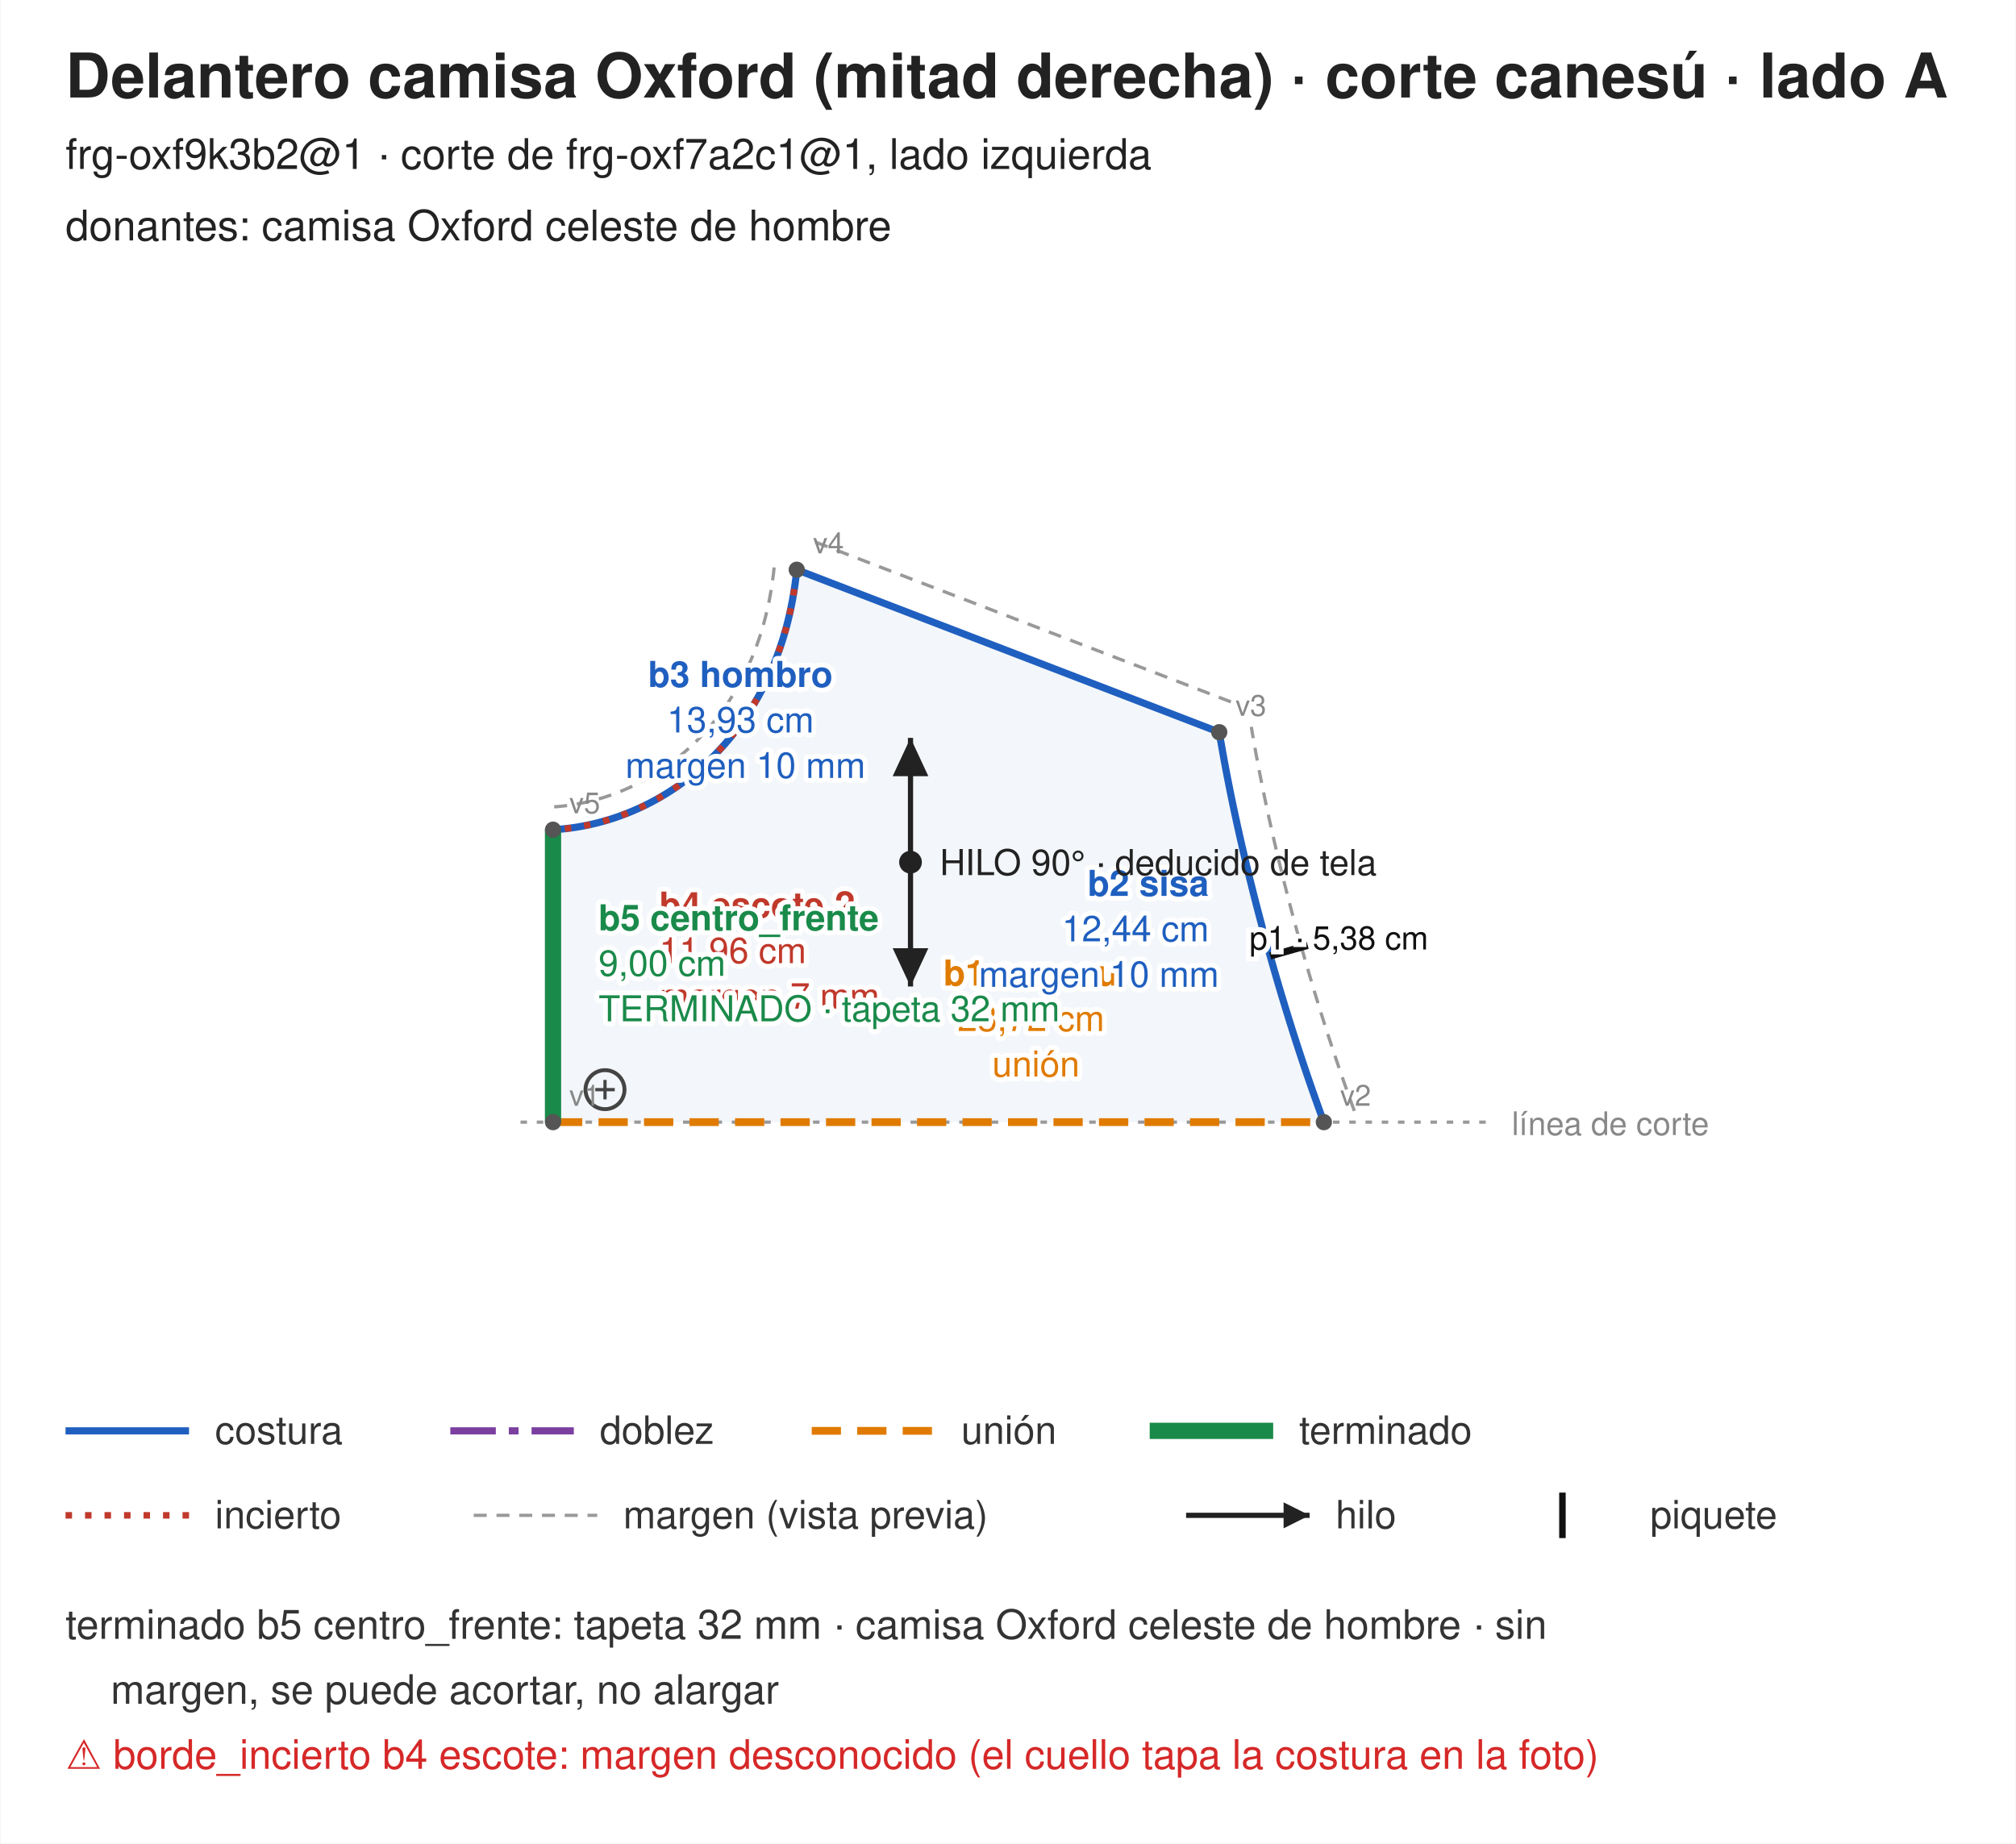
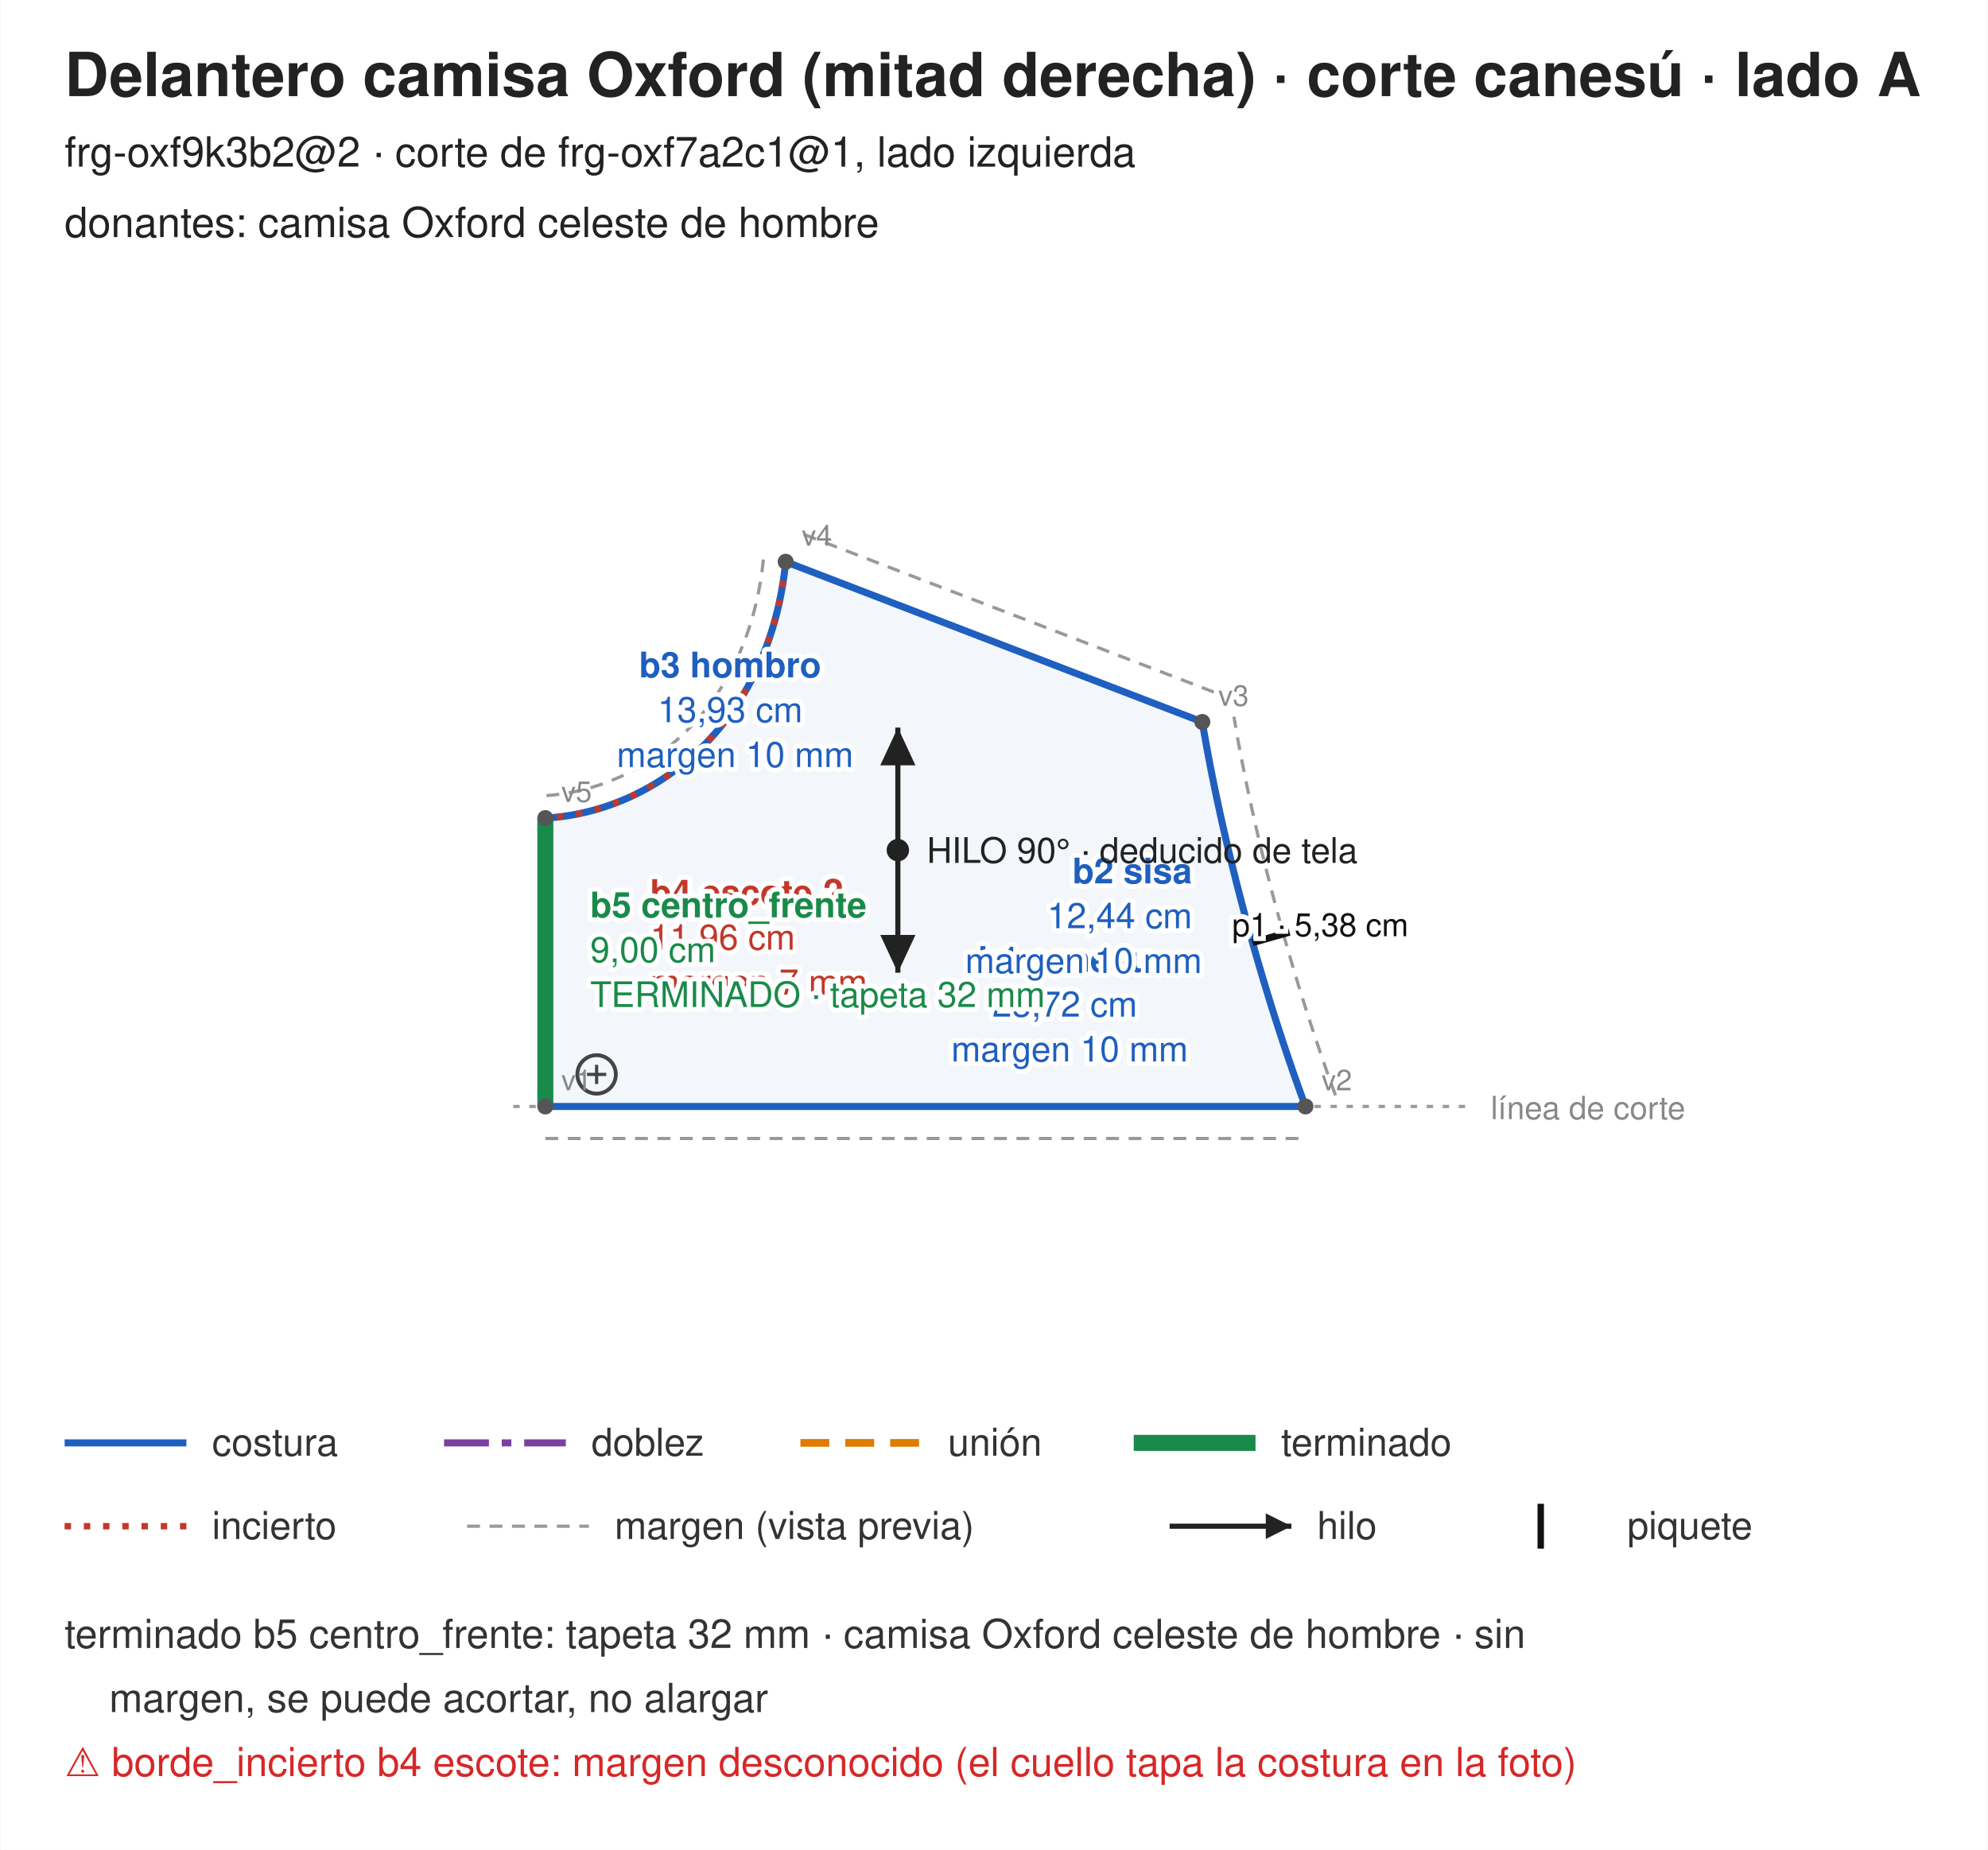
- <svg xmlns="http://www.w3.org/2000/svg" viewBox="0 0 620.0 567.3" width="620" height="567" font-family="Helvetica, Arial, sans-serif">
+ <svg xmlns="http://www.w3.org/2000/svg" viewBox="0 0 620.0 577.3" width="620" height="577" font-family="Helvetica, Arial, sans-serif">
  <rect width="100%" height="100%" fill="#ffffff" />
  <text x="20" y="30" font-size="19" font-weight="bold" fill="#222">Delantero camisa Oxford (mitad derecha) · corte canesú · lado A</text>
-   <text x="20" y="52" font-size="13" font-weight="normal" fill="#222">frg-oxf9k3b2@1 · corte de frg-oxf7a2c1@1, lado izquierda</text>
+   <text x="20" y="52" font-size="13" font-weight="normal" fill="#222">frg-oxf9k3b2@2 · corte de frg-oxf7a2c1@1, lado izquierda</text>
  <text x="20" y="74" font-size="13" font-weight="normal" fill="#222">donantes: camisa Oxford celeste de hombre</text>
  <polygon points="170.00,345.33 407.19,345.33 407.01,344.86 406.84,344.38 406.66,343.90 406.49,343.42 406.31,342.94 406.14,342.46 405.96,341.97 405.79,341.49 405.61,341.01 405.44,340.53 405.27,340.04 405.09,339.56 404.92,339.07 404.75,338.58 404.57,338.10 404.40,337.61 404.23,337.12 404.06,336.63 403.88,336.15 403.71,335.66 403.54,335.17 403.37,334.68 403.20,334.18 403.03,333.69 402.86,333.20 402.69,332.71 402.52,332.21 402.35,331.72 402.18,331.23 402.01,330.73 401.84,330.24 401.68,329.74 401.51,329.24 401.34,328.75 401.17,328.25 401.00,327.75 400.84,327.25 400.67,326.75 400.50,326.26 400.34,325.76 400.17,325.26 400.01,324.76 399.84,324.25 399.68,323.75 399.51,323.25 399.35,322.75 399.18,322.25 399.02,321.74 398.86,321.24 398.69,320.74 398.53,320.23 398.37,319.73 398.21,319.22 398.05,318.72 397.88,318.21 397.72,317.71 397.56,317.20 397.40,316.70 397.24,316.19 397.08,315.68 396.92,315.17 396.76,314.67 396.60,314.16 396.44,313.65 396.29,313.14 396.13,312.63 395.97,312.12 395.81,311.62 395.66,311.11 395.50,310.60 395.34,310.09 395.19,309.58 395.03,309.06 394.88,308.55 394.72,308.04 394.57,307.53 394.41,307.02 394.26,306.51 394.10,306.00 393.95,305.48 393.80,304.97 393.65,304.46 393.49,303.95 393.34,303.43 393.19,302.92 393.04,302.41 392.89,301.90 392.74,301.38 392.59,300.87 392.44,300.35 392.29,299.84 392.14,299.33 391.99,298.81 391.84,298.30 391.70,297.78 391.55,297.27 391.40,296.76 391.25,296.24 391.11,295.73 390.96,295.21 390.82,294.70 390.67,294.18 390.53,293.67 390.38,293.15 390.24,292.64 390.09,292.12 389.95,291.61 389.81,291.09 389.67,290.58 389.52,290.06 389.38,289.55 389.24,289.03 389.10,288.52 388.96,288.00 388.82,287.49 388.68,286.97 388.54,286.46 388.40,285.94 388.26,285.43 388.12,284.91 387.99,284.40 387.85,283.88 387.71,283.37 387.58,282.85 387.44,282.34 387.31,281.83 387.17,281.31 387.04,280.80 386.90,280.28 386.77,279.77 386.63,279.26 386.50,278.74 386.37,278.23 386.24,277.72 386.11,277.20 385.97,276.69 385.84,276.18 385.71,275.66 385.58,275.15 385.45,274.64 385.32,274.13 385.20,273.61 385.07,273.10 384.94,272.59 384.81,272.08 384.69,271.57 384.56,271.06 384.43,270.55 384.31,270.04 384.18,269.52 384.06,269.01 383.93,268.50 383.81,268.00 383.69,267.49 383.57,266.98 383.44,266.47 383.32,265.96 383.20,265.45 383.08,264.94 382.96,264.44 382.84,263.93 382.72,263.42 382.60,262.91 382.48,262.41 382.36,261.90 382.25,261.40 382.13,260.89 382.01,260.39 381.90,259.88 381.78,259.38 381.67,258.87 381.55,258.37 381.44,257.87 381.32,257.36 381.21,256.86 381.10,256.36 380.99,255.86 380.88,255.36 380.76,254.86 380.65,254.35 380.54,253.85 380.43,253.36 380.33,252.86 380.22,252.36 380.11,251.86 380.00,251.36 379.89,250.86 379.79,250.37 379.68,249.87 379.58,249.38 379.47,248.88 379.37,248.38 379.26,247.89 379.16,247.40 379.06,246.90 378.95,246.41 378.85,245.92 378.75,245.43 378.65,244.94 378.55,244.44 378.45,243.95 378.35,243.46 378.25,242.98 378.16,242.49 378.06,242.00 377.96,241.51 377.87,241.03 377.77,240.54 377.67,240.05 377.58,239.57 377.48,239.08 377.39,238.60 377.30,238.12 377.21,237.64 377.11,237.15 377.02,236.67 376.93,236.19 376.84,235.71 376.75,235.23 376.66,234.75 376.57,234.28 376.49,233.80 376.40,233.32 376.31,232.85 376.23,232.37 376.14,231.90 376.05,231.42 375.97,230.95 375.89,230.48 375.80,230.01 375.72,229.54 375.64,229.07 375.56,228.60 375.47,228.13 375.39,227.66 375.31,227.19 375.23,226.73 375.16,226.26 375.08,225.80 375.00,225.33 245.00,175.33 244.94,175.96 244.87,176.58 244.80,177.20 244.73,177.82 244.65,178.43 244.57,179.04 244.49,179.65 244.40,180.26 244.31,180.87 244.22,181.47 244.13,182.07 244.03,182.67 243.93,183.26 243.82,183.86 243.72,184.45 243.61,185.04 243.50,185.63 243.38,186.21 243.26,186.79 243.14,187.37 243.02,187.95 242.89,188.53 242.76,189.10 242.63,189.67 242.49,190.24 242.36,190.80 242.22,191.37 242.07,191.93 241.93,192.49 241.78,193.04 241.63,193.60 241.47,194.15 241.31,194.70 241.15,195.25 240.99,195.79 240.83,196.33 240.66,196.88 240.49,197.41 240.31,197.95 240.14,198.48 239.96,199.01 239.78,199.54 239.60,200.07 239.41,200.59 239.22,201.11 239.03,201.63 238.84,202.15 238.64,202.66 238.44,203.17 238.24,203.68 238.04,204.19 237.83,204.69 237.62,205.20 237.41,205.70 237.20,206.19 236.98,206.69 236.76,207.18 236.54,207.67 236.32,208.16 236.09,208.65 235.87,209.13 235.64,209.61 235.40,210.09 235.17,210.56 234.93,211.04 234.69,211.51 234.45,211.98 234.21,212.44 233.96,212.91 233.71,213.37 233.46,213.83 233.21,214.29 232.96,214.74 232.70,215.19 232.44,215.64 232.18,216.09 231.91,216.53 231.65,216.97 231.38,217.41 231.11,217.85 230.84,218.29 230.57,218.72 230.29,219.15 230.01,219.58 229.73,220.00 229.45,220.42 229.16,220.85 228.88,221.26 228.59,221.68 228.30,222.09 228.01,222.50 227.71,222.91 227.42,223.32 227.12,223.72 226.82,224.12 226.52,224.52 226.22,224.91 225.91,225.31 225.60,225.70 225.30,226.09 224.98,226.47 224.67,226.86 224.36,227.24 224.04,227.61 223.72,227.99 223.40,228.36 223.08,228.74 222.76,229.10 222.43,229.47 222.11,229.83 221.78,230.19 221.45,230.55 221.12,230.91 220.78,231.26 220.45,231.61 220.11,231.96 219.77,232.31 219.43,232.65 219.09,232.99 218.75,233.33 218.41,233.67 218.06,234.00 217.71,234.33 217.36,234.66 217.01,234.99 216.66,235.31 216.31,235.63 215.95,235.95 215.59,236.27 215.24,236.58 214.88,236.89 214.52,237.20 214.15,237.51 213.79,237.81 213.43,238.11 213.06,238.41 212.69,238.71 212.32,239.00 211.95,239.29 211.58,239.58 211.21,239.87 210.83,240.15 210.46,240.43 210.08,240.71 209.70,240.99 209.32,241.26 208.94,241.53 208.56,241.80 208.18,242.06 207.79,242.33 207.41,242.59 207.02,242.84 206.63,243.10 206.24,243.35 205.85,243.60 205.46,243.85 205.07,244.10 204.68,244.34 204.28,244.58 203.89,244.81 203.49,245.05 203.10,245.28 202.70,245.51 202.30,245.74 201.90,245.96 201.50,246.19 201.09,246.40 200.69,246.62 200.29,246.84 199.88,247.05 199.47,247.26 199.07,247.46 198.66,247.67 198.25,247.87 197.84,248.07 197.43,248.26 197.02,248.46 196.61,248.65 196.19,248.84 195.78,249.02 195.37,249.20 194.95,249.38 194.54,249.56 194.12,249.74 193.70,249.91 193.28,250.08 192.86,250.25 192.44,250.41 192.02,250.57 191.60,250.73 191.18,250.89 190.76,251.05 190.34,251.20 189.91,251.35 189.49,251.49 189.07,251.64 188.64,251.78 188.21,251.92 187.79,252.05 187.36,252.19 186.93,252.32 186.51,252.44 186.08,252.57 185.65,252.69 185.22,252.81 184.79,252.93 184.36,253.04 183.93,253.16 183.50,253.27 183.07,253.37 182.63,253.48 182.20,253.58 181.77,253.68 181.34,253.77 180.90,253.87 180.47,253.96 180.04,254.05 179.60,254.13 179.17,254.21 178.73,254.29 178.30,254.37 177.86,254.45 177.43,254.52 176.99,254.59 176.56,254.65 176.12,254.72 175.68,254.78 175.25,254.84 174.81,254.89 174.37,254.95 173.94,255.00 173.50,255.05 173.06,255.09 172.62,255.13 172.19,255.17 171.75,255.21 171.31,255.25 170.87,255.28 170.44,255.31 170.00,255.33 170.00,345.33" fill="#f3f6fa" stroke="none" />
+   <polyline points="170.00,355.33 407.19,355.33" fill="none" stroke="#999" stroke-width="1" stroke-dasharray="4 3" />
  <polyline points="416.57,341.87 416.40,341.40 416.23,340.93 416.05,340.46 415.88,339.99 415.71,339.52 415.54,339.04 415.36,338.57 415.19,338.09 415.02,337.62 414.85,337.14 414.68,336.67 414.51,336.19 414.34,335.71 414.17,335.24 414.00,334.76 413.83,334.28 413.66,333.80 413.49,333.32 413.32,332.84 413.15,332.35 412.98,331.87 412.81,331.39 412.65,330.90 412.48,330.42 412.31,329.94 412.14,329.45 411.98,328.97 411.81,328.48 411.64,327.99 411.48,327.50 411.31,327.02 411.15,326.53 410.98,326.04 410.82,325.55 410.65,325.06 410.49,324.57 410.32,324.08 410.16,323.59 409.99,323.10 409.83,322.61 409.67,322.11 409.50,321.62 409.34,321.13 409.18,320.63 409.02,320.14 408.85,319.64 408.69,319.15 408.53,318.65 408.37,318.16 408.21,317.66 408.05,317.16 407.89,316.67 407.73,316.17 407.57,315.67 407.41,315.17 407.25,314.67 407.09,314.18 406.93,313.68 406.78,313.18 406.62,312.68 406.46,312.18 406.30,311.68 406.15,311.18 405.99,310.67 405.83,310.17 405.68,309.67 405.52,309.17 405.37,308.67 405.21,308.16 405.06,307.66 404.90,307.16 404.75,306.66 404.60,306.15 404.44,305.65 404.29,305.14 404.14,304.64 403.99,304.14 403.83,303.63 403.68,303.13 403.53,302.62 403.38,302.12 403.23,301.61 403.08,301.10 402.93,300.60 402.78,300.09 402.63,299.59 402.48,299.08 402.34,298.57 402.19,298.07 402.04,297.56 401.89,297.05 401.75,296.55 401.60,296.04 401.45,295.53 401.31,295.03 401.16,294.52 401.02,294.01 400.87,293.50 400.73,292.99 400.58,292.49 400.44,291.98 400.30,291.47 400.15,290.96 400.01,290.46 399.87,289.95 399.73,289.44 399.59,288.93 399.45,288.42 399.30,287.92 399.16,287.41 399.02,286.90 398.89,286.39 398.75,285.88 398.61,285.37 398.47,284.87 398.33,284.36 398.19,283.85 398.06,283.34 397.92,282.84 397.78,282.33 397.65,281.82 397.51,281.31 397.38,280.80 397.24,280.30 397.11,279.79 396.98,279.28 396.84,278.77 396.71,278.27 396.58,277.76 396.45,277.25 396.31,276.75 396.18,276.24 396.05,275.73 395.92,275.23 395.79,274.72 395.66,274.21 395.53,273.71 395.41,273.20 395.28,272.70 395.15,272.19 395.02,271.69 394.90,271.18 394.77,270.68 394.64,270.17 394.52,269.67 394.39,269.16 394.27,268.66 394.14,268.16 394.02,267.65 393.90,267.15 393.77,266.65 393.65,266.14 393.53,265.64 393.41,265.14 393.29,264.64 393.17,264.14 393.05,263.64 392.93,263.13 392.81,262.63 392.69,262.13 392.57,261.63 392.45,261.13 392.34,260.63 392.22,260.13 392.10,259.64 391.99,259.14 391.87,258.64 391.76,258.14 391.64,257.64 391.53,257.15 391.42,256.65 391.30,256.16 391.19,255.66 391.08,255.16 390.97,254.67 390.86,254.18 390.75,253.68 390.64,253.19 390.53,252.69 390.42,252.20 390.31,251.71 390.20,251.22 390.10,250.73 389.99,250.23 389.88,249.74 389.78,249.25 389.67,248.76 389.57,248.28 389.46,247.79 389.36,247.30 389.26,246.81 389.15,246.32 389.05,245.84 388.95,245.35 388.85,244.87 388.75,244.38 388.65,243.90 388.55,243.41 388.45,242.93 388.35,242.45 388.25,241.97 388.15,241.49 388.06,241.00 387.96,240.52 387.87,240.04 387.77,239.57 387.68,239.09 387.58,238.61 387.49,238.13 387.39,237.66 387.30,237.18 387.21,236.70 387.12,236.23 387.03,235.76 386.94,235.28 386.85,234.81 386.76,234.34 386.67,233.87 386.58,233.40 386.49,232.93 386.41,232.46 386.32,231.99 386.23,231.52 386.15,231.06 386.06,230.59 385.98,230.12 385.90,229.66 385.81,229.19 385.73,228.73 385.65,228.27 385.57,227.81 385.49,227.35 385.41,226.89 385.33,226.43 385.25,225.97 385.17,225.51 385.09,225.05 385.02,224.60 384.94,224.14 384.86,223.68" fill="none" stroke="#999" stroke-width="1" stroke-dasharray="4 3" />
  <polyline points="378.59,216.00 248.59,166.00" fill="none" stroke="#999" stroke-width="1" stroke-dasharray="4 3" />
  <polyline points="238.04,174.62 237.97,175.22 237.91,175.81 237.85,176.39 237.78,176.97 237.70,177.55 237.63,178.12 237.55,178.70 237.47,179.27 237.39,179.83 237.30,180.40 237.21,180.96 237.12,181.52 237.03,182.08 236.93,182.64 236.83,183.19 236.73,183.74 236.62,184.29 236.52,184.84 236.41,185.38 236.29,185.92 236.18,186.46 236.06,187.00 235.94,187.54 235.82,188.07 235.69,188.60 235.56,189.13 235.43,189.65 235.30,190.18 235.16,190.70 235.02,191.22 234.88,191.73 234.74,192.24 234.59,192.76 234.44,193.27 234.29,193.77 234.14,194.28 233.98,194.78 233.82,195.28 233.66,195.78 233.50,196.27 233.33,196.76 233.16,197.25 232.99,197.74 232.82,198.23 232.65,198.71 232.47,199.19 232.29,199.67 232.11,200.15 231.92,200.62 231.74,201.09 231.55,201.56 231.36,202.03 231.16,202.49 230.97,202.96 230.77,203.42 230.57,203.87 230.37,204.33 230.17,204.78 229.96,205.23 229.75,205.68 229.54,206.13 229.33,206.57 229.12,207.01 228.90,207.45 228.68,207.89 228.46,208.32 228.24,208.75 228.01,209.18 227.79,209.61 227.56,210.04 227.33,210.46 227.09,210.88 226.86,211.30 226.62,211.71 226.39,212.13 226.14,212.54 225.90,212.95 225.66,213.35 225.41,213.76 225.16,214.16 224.91,214.56 224.66,214.96 224.41,215.35 224.15,215.74 223.90,216.13 223.64,216.52 223.38,216.91 223.11,217.29 222.85,217.67 222.58,218.05 222.32,218.43 222.05,218.80 221.78,219.17 221.50,219.54 221.23,219.91 220.95,220.27 220.67,220.64 220.39,221.00 220.11,221.36 219.83,221.71 219.55,222.06 219.26,222.42 218.97,222.76 218.68,223.11 218.39,223.45 218.10,223.80 217.80,224.14 217.51,224.47 217.21,224.81 216.91,225.14 216.61,225.47 216.31,225.80 216.01,226.12 215.70,226.45 215.40,226.77 215.09,227.09 214.78,227.40 214.47,227.72 214.16,228.03 213.85,228.34 213.53,228.65 213.22,228.95 212.90,229.25 212.58,229.55 212.26,229.85 211.94,230.15 211.62,230.44 211.29,230.73 210.97,231.02 210.64,231.30 210.31,231.59 209.98,231.87 209.65,232.15 209.32,232.43 208.99,232.70 208.65,232.97 208.32,233.24 207.98,233.51 207.64,233.77 207.31,234.04 206.97,234.30 206.62,234.56 206.28,234.81 205.94,235.07 205.59,235.32 205.25,235.57 204.90,235.81 204.55,236.06 204.21,236.30 203.86,236.54 203.51,236.77 203.15,237.01 202.80,237.24 202.45,237.47 202.09,237.70 201.74,237.93 201.38,238.15 201.02,238.37 200.66,238.59 200.30,238.80 199.94,239.02 199.58,239.23 199.22,239.44 198.86,239.64 198.49,239.85 198.13,240.05 197.76,240.25 197.39,240.45 197.03,240.64 196.66,240.83 196.29,241.02 195.92,241.21 195.55,241.40 195.18,241.58 194.81,241.76 194.43,241.94 194.06,242.11 193.68,242.29 193.31,242.46 192.93,242.63 192.56,242.79 192.18,242.96 191.80,243.12 191.42,243.28 191.05,243.43 190.67,243.59 190.29,243.74 189.91,243.89 189.52,244.04 189.14,244.18 188.76,244.32 188.38,244.46 187.99,244.60 187.61,244.74 187.22,244.87 186.84,245.00 186.45,245.13 186.07,245.25 185.68,245.38 185.29,245.50 184.91,245.62 184.52,245.73 184.13,245.85 183.74,245.96 183.35,246.07 182.97,246.17 182.58,246.28 182.19,246.38 181.80,246.48 181.40,246.57 181.01,246.67 180.62,246.76 180.23,246.85 179.84,246.94 179.45,247.02 179.06,247.10 178.66,247.18 178.27,247.26 177.88,247.33 177.48,247.41 177.09,247.48 176.70,247.54 176.30,247.61 175.91,247.67 175.52,247.73 175.12,247.79 174.73,247.85 174.33,247.90 173.94,247.95 173.55,248.00 173.15,248.04 172.76,248.09 172.36,248.13 171.97,248.17 171.57,248.20 171.18,248.24 170.78,248.27 170.39,248.29 170.00,248.32 169.58,248.35" fill="none" stroke="#999" stroke-width="1" stroke-dasharray="4 3" />
  <polyline points="160.00,345.33 460.00,345.33" fill="none" stroke="#999" stroke-width="1" stroke-dasharray="2 3" />
  <text x="465.0" y="349.3" font-size="10" fill="#888">línea de corte</text>
-   <polyline points="170.00,345.33 407.19,345.33" fill="none" stroke="#e07b00" stroke-width="2.4" stroke-dasharray="9 5" stroke-linejoin="round" />
+   <polyline points="170.00,345.33 407.19,345.33" fill="none" stroke="#1f5fbf" stroke-width="2.2" stroke-linejoin="round" />
  <polyline points="407.19,345.33 407.01,344.86 406.84,344.38 406.66,343.90 406.49,343.42 406.31,342.94 406.14,342.46 405.96,341.97 405.79,341.49 405.61,341.01 405.44,340.53 405.27,340.04 405.09,339.56 404.92,339.07 404.75,338.58 404.57,338.10 404.40,337.61 404.23,337.12 404.06,336.63 403.88,336.15 403.71,335.66 403.54,335.17 403.37,334.68 403.20,334.18 403.03,333.69 402.86,333.20 402.69,332.71 402.52,332.21 402.35,331.72 402.18,331.23 402.01,330.73 401.84,330.24 401.68,329.74 401.51,329.24 401.34,328.75 401.17,328.25 401.00,327.75 400.84,327.25 400.67,326.75 400.50,326.26 400.34,325.76 400.17,325.26 400.01,324.76 399.84,324.25 399.68,323.75 399.51,323.25 399.35,322.75 399.18,322.25 399.02,321.74 398.86,321.24 398.69,320.74 398.53,320.23 398.37,319.73 398.21,319.22 398.05,318.72 397.88,318.21 397.72,317.71 397.56,317.20 397.40,316.70 397.24,316.19 397.08,315.68 396.92,315.17 396.76,314.67 396.60,314.16 396.44,313.65 396.29,313.14 396.13,312.63 395.97,312.12 395.81,311.62 395.66,311.11 395.50,310.60 395.34,310.09 395.19,309.58 395.03,309.06 394.88,308.55 394.72,308.04 394.57,307.53 394.41,307.02 394.26,306.51 394.10,306.00 393.95,305.48 393.80,304.97 393.65,304.46 393.49,303.95 393.34,303.43 393.19,302.92 393.04,302.41 392.89,301.90 392.74,301.38 392.59,300.87 392.44,300.35 392.29,299.84 392.14,299.33 391.99,298.81 391.84,298.30 391.70,297.78 391.55,297.27 391.40,296.76 391.25,296.24 391.11,295.73 390.96,295.21 390.82,294.70 390.67,294.18 390.53,293.67 390.38,293.15 390.24,292.64 390.09,292.12 389.95,291.61 389.81,291.09 389.67,290.58 389.52,290.06 389.38,289.55 389.24,289.03 389.10,288.52 388.96,288.00 388.82,287.49 388.68,286.97 388.54,286.46 388.40,285.94 388.26,285.43 388.12,284.91 387.99,284.40 387.85,283.88 387.71,283.37 387.58,282.85 387.44,282.34 387.31,281.83 387.17,281.31 387.04,280.80 386.90,280.28 386.77,279.77 386.63,279.26 386.50,278.74 386.37,278.23 386.24,277.72 386.11,277.20 385.97,276.69 385.84,276.18 385.71,275.66 385.58,275.15 385.45,274.64 385.32,274.13 385.20,273.61 385.07,273.10 384.94,272.59 384.81,272.08 384.69,271.57 384.56,271.06 384.43,270.55 384.31,270.04 384.18,269.52 384.06,269.01 383.93,268.50 383.81,268.00 383.69,267.49 383.57,266.98 383.44,266.47 383.32,265.96 383.20,265.45 383.08,264.94 382.96,264.44 382.84,263.93 382.72,263.42 382.60,262.91 382.48,262.41 382.36,261.90 382.25,261.40 382.13,260.89 382.01,260.39 381.90,259.88 381.78,259.38 381.67,258.87 381.55,258.37 381.44,257.87 381.32,257.36 381.21,256.86 381.10,256.36 380.99,255.86 380.88,255.36 380.76,254.86 380.65,254.35 380.54,253.85 380.43,253.36 380.33,252.86 380.22,252.36 380.11,251.86 380.00,251.36 379.89,250.86 379.79,250.37 379.68,249.87 379.58,249.38 379.47,248.88 379.37,248.38 379.26,247.89 379.16,247.40 379.06,246.90 378.95,246.41 378.85,245.92 378.75,245.43 378.65,244.94 378.55,244.44 378.45,243.95 378.35,243.46 378.25,242.98 378.16,242.49 378.06,242.00 377.96,241.51 377.87,241.03 377.77,240.54 377.67,240.05 377.58,239.57 377.48,239.08 377.39,238.60 377.30,238.12 377.21,237.64 377.11,237.15 377.02,236.67 376.93,236.19 376.84,235.71 376.75,235.23 376.66,234.75 376.57,234.28 376.49,233.80 376.40,233.32 376.31,232.85 376.23,232.37 376.14,231.90 376.05,231.42 375.97,230.95 375.89,230.48 375.80,230.01 375.72,229.54 375.64,229.07 375.56,228.60 375.47,228.13 375.39,227.66 375.31,227.19 375.23,226.73 375.16,226.26 375.08,225.80 375.00,225.33" fill="none" stroke="#1f5fbf" stroke-width="2.2" stroke-linejoin="round" />
  <polyline points="375.00,225.33 245.00,175.33" fill="none" stroke="#1f5fbf" stroke-width="2.2" stroke-linejoin="round" />
  <polyline points="245.00,175.33 244.94,175.96 244.87,176.58 244.80,177.20 244.73,177.82 244.65,178.43 244.57,179.04 244.49,179.65 244.40,180.26 244.31,180.87 244.22,181.47 244.13,182.07 244.03,182.67 243.93,183.26 243.82,183.86 243.72,184.45 243.61,185.04 243.50,185.63 243.38,186.21 243.26,186.79 243.14,187.37 243.02,187.95 242.89,188.53 242.76,189.10 242.63,189.67 242.49,190.24 242.36,190.80 242.22,191.37 242.07,191.93 241.93,192.49 241.78,193.04 241.63,193.60 241.47,194.15 241.31,194.70 241.15,195.25 240.99,195.79 240.83,196.33 240.66,196.88 240.49,197.41 240.31,197.95 240.14,198.48 239.96,199.01 239.78,199.54 239.60,200.07 239.41,200.59 239.22,201.11 239.03,201.63 238.84,202.15 238.64,202.66 238.44,203.17 238.24,203.68 238.04,204.19 237.83,204.69 237.62,205.20 237.41,205.70 237.20,206.19 236.98,206.69 236.76,207.18 236.54,207.67 236.32,208.16 236.09,208.65 235.87,209.13 235.64,209.61 235.40,210.09 235.17,210.56 234.93,211.04 234.69,211.51 234.45,211.98 234.21,212.44 233.96,212.91 233.71,213.37 233.46,213.83 233.21,214.29 232.96,214.74 232.70,215.19 232.44,215.64 232.18,216.09 231.91,216.53 231.65,216.97 231.38,217.41 231.11,217.85 230.84,218.29 230.57,218.72 230.29,219.15 230.01,219.58 229.73,220.00 229.45,220.42 229.16,220.85 228.88,221.26 228.59,221.68 228.30,222.09 228.01,222.50 227.71,222.91 227.42,223.32 227.12,223.72 226.82,224.12 226.52,224.52 226.22,224.91 225.91,225.31 225.60,225.70 225.30,226.09 224.98,226.47 224.67,226.86 224.36,227.24 224.04,227.61 223.72,227.99 223.40,228.36 223.08,228.74 222.76,229.10 222.43,229.47 222.11,229.83 221.78,230.19 221.45,230.55 221.12,230.91 220.78,231.26 220.45,231.61 220.11,231.96 219.77,232.31 219.43,232.65 219.09,232.99 218.75,233.33 218.41,233.67 218.06,234.00 217.71,234.33 217.36,234.66 217.01,234.99 216.66,235.31 216.31,235.63 215.95,235.95 215.59,236.27 215.24,236.58 214.88,236.89 214.52,237.20 214.15,237.51 213.79,237.81 213.43,238.11 213.06,238.41 212.69,238.71 212.32,239.00 211.95,239.29 211.58,239.58 211.21,239.87 210.83,240.15 210.46,240.43 210.08,240.71 209.70,240.99 209.32,241.26 208.94,241.53 208.56,241.80 208.18,242.06 207.79,242.33 207.41,242.59 207.02,242.84 206.63,243.10 206.24,243.35 205.85,243.60 205.46,243.85 205.07,244.10 204.68,244.34 204.28,244.58 203.89,244.81 203.49,245.05 203.10,245.28 202.70,245.51 202.30,245.74 201.90,245.96 201.50,246.19 201.09,246.40 200.69,246.62 200.29,246.84 199.88,247.05 199.47,247.26 199.07,247.46 198.66,247.67 198.25,247.87 197.84,248.07 197.43,248.26 197.02,248.46 196.61,248.65 196.19,248.84 195.78,249.02 195.37,249.20 194.95,249.38 194.54,249.56 194.12,249.74 193.70,249.91 193.28,250.08 192.86,250.25 192.44,250.41 192.02,250.57 191.60,250.73 191.18,250.89 190.76,251.05 190.34,251.20 189.91,251.35 189.49,251.49 189.07,251.64 188.64,251.78 188.21,251.92 187.79,252.05 187.36,252.19 186.93,252.32 186.51,252.44 186.08,252.57 185.65,252.69 185.22,252.81 184.79,252.93 184.36,253.04 183.93,253.16 183.50,253.27 183.07,253.37 182.63,253.48 182.20,253.58 181.77,253.68 181.34,253.77 180.90,253.87 180.47,253.96 180.04,254.05 179.60,254.13 179.17,254.21 178.73,254.29 178.30,254.37 177.86,254.45 177.43,254.52 176.99,254.59 176.56,254.65 176.12,254.72 175.68,254.78 175.25,254.84 174.81,254.89 174.37,254.95 173.94,255.00 173.50,255.05 173.06,255.09 172.62,255.13 172.19,255.17 171.75,255.21 171.31,255.25 170.87,255.28 170.44,255.31 170.00,255.33" fill="none" stroke="#1f5fbf" stroke-width="2.2" stroke-linejoin="round" />
  <polyline points="170.00,255.33 170.00,345.33" fill="none" stroke="#1a8a4a" stroke-width="5" stroke-linejoin="round" />
  <polyline points="245.00,175.33 244.94,175.96 244.87,176.58 244.80,177.20 244.73,177.82 244.65,178.43 244.57,179.04 244.49,179.65 244.40,180.26 244.31,180.87 244.22,181.47 244.13,182.07 244.03,182.67 243.93,183.26 243.82,183.86 243.72,184.45 243.61,185.04 243.50,185.63 243.38,186.21 243.26,186.79 243.14,187.37 243.02,187.95 242.89,188.53 242.76,189.10 242.63,189.67 242.49,190.24 242.36,190.80 242.22,191.37 242.07,191.93 241.93,192.49 241.78,193.04 241.63,193.60 241.47,194.15 241.31,194.70 241.15,195.25 240.99,195.79 240.83,196.33 240.66,196.88 240.49,197.41 240.31,197.95 240.14,198.48 239.96,199.01 239.78,199.54 239.60,200.07 239.41,200.59 239.22,201.11 239.03,201.63 238.84,202.15 238.64,202.66 238.44,203.17 238.24,203.68 238.04,204.19 237.83,204.69 237.62,205.20 237.41,205.70 237.20,206.19 236.98,206.69 236.76,207.18 236.54,207.67 236.32,208.16 236.09,208.65 235.87,209.13 235.64,209.61 235.40,210.09 235.17,210.56 234.93,211.04 234.69,211.51 234.45,211.98 234.21,212.44 233.96,212.91 233.71,213.37 233.46,213.83 233.21,214.29 232.96,214.74 232.70,215.19 232.44,215.64 232.18,216.09 231.91,216.53 231.65,216.97 231.38,217.41 231.11,217.85 230.84,218.29 230.57,218.72 230.29,219.15 230.01,219.58 229.73,220.00 229.45,220.42 229.16,220.85 228.88,221.26 228.59,221.68 228.30,222.09 228.01,222.50 227.71,222.91 227.42,223.32 227.12,223.72 226.82,224.12 226.52,224.52 226.22,224.91 225.91,225.31 225.60,225.70 225.30,226.09 224.98,226.47 224.67,226.86 224.36,227.24 224.04,227.61 223.72,227.99 223.40,228.36 223.08,228.74 222.76,229.10 222.43,229.47 222.11,229.83 221.78,230.19 221.45,230.55 221.12,230.91 220.78,231.26 220.45,231.61 220.11,231.96 219.77,232.31 219.43,232.65 219.09,232.99 218.75,233.33 218.41,233.67 218.06,234.00 217.71,234.33 217.36,234.66 217.01,234.99 216.66,235.31 216.31,235.63 215.95,235.95 215.59,236.27 215.24,236.58 214.88,236.89 214.52,237.20 214.15,237.51 213.79,237.81 213.43,238.11 213.06,238.41 212.69,238.71 212.32,239.00 211.95,239.29 211.58,239.58 211.21,239.87 210.83,240.15 210.46,240.43 210.08,240.71 209.70,240.99 209.32,241.26 208.94,241.53 208.56,241.80 208.18,242.06 207.79,242.33 207.41,242.59 207.02,242.84 206.63,243.10 206.24,243.35 205.85,243.60 205.46,243.85 205.07,244.10 204.68,244.34 204.28,244.58 203.89,244.81 203.49,245.05 203.10,245.28 202.70,245.51 202.30,245.74 201.90,245.96 201.50,246.19 201.09,246.40 200.69,246.62 200.29,246.84 199.88,247.05 199.47,247.26 199.07,247.46 198.66,247.67 198.25,247.87 197.84,248.07 197.43,248.26 197.02,248.46 196.61,248.65 196.19,248.84 195.78,249.02 195.37,249.20 194.95,249.38 194.54,249.56 194.12,249.74 193.70,249.91 193.28,250.08 192.86,250.25 192.44,250.41 192.02,250.57 191.60,250.73 191.18,250.89 190.76,251.05 190.34,251.20 189.91,251.35 189.49,251.49 189.07,251.64 188.64,251.78 188.21,251.92 187.79,252.05 187.36,252.19 186.93,252.32 186.51,252.44 186.08,252.57 185.65,252.69 185.22,252.81 184.79,252.93 184.36,253.04 183.93,253.16 183.50,253.27 183.07,253.37 182.63,253.48 182.20,253.58 181.77,253.68 181.34,253.77 180.90,253.87 180.47,253.96 180.04,254.05 179.60,254.13 179.17,254.21 178.73,254.29 178.30,254.37 177.86,254.45 177.43,254.52 176.99,254.59 176.56,254.65 176.12,254.72 175.68,254.78 175.25,254.84 174.81,254.89 174.37,254.95 173.94,255.00 173.50,255.05 173.06,255.09 172.62,255.13 172.19,255.17 171.75,255.21 171.31,255.25 170.87,255.28 170.44,255.31 170.00,255.33" fill="none" stroke="#c0392b" stroke-width="2" stroke-dasharray="2 4" transform="" />
  <line x1="390.67" y1="294.19" x2="402.22" y2="290.93" stroke="#111" stroke-width="2.2" />
  <circle cx="186.00" cy="335.33" r="6" fill="none" stroke="#444" stroke-width="1.2" />
  <path d="M183.00,335.33 h6 M186.00,332.33 v6" stroke="#444" stroke-width="1" />
  <text x="411.8" y="292.2" font-size="10" text-anchor="middle" fill="#111" paint-order="stroke" stroke="#ffffff" stroke-width="3">p1 · 5,38 cm</text>
-   <text x="318.6" y="303.3" font-size="11" text-anchor="middle" fill="#e07b00" paint-order="stroke" stroke="#ffffff" stroke-width="3" stroke-linejoin="round">
-     <tspan x="318.6" dy="0" font-weight="bold">b1 canesu</tspan>
-     <tspan x="318.6" dy="14">23,72 cm</tspan>
-     <tspan x="318.6" dy="14">unión</tspan>
+   <text x="333.6" y="303.3" font-size="11" text-anchor="middle" fill="#1f5fbf" paint-order="stroke" stroke="#ffffff" stroke-width="3" stroke-linejoin="round">
+     <tspan x="333.6" dy="0" font-weight="bold">b1 canesu</tspan>
+     <tspan x="333.6" dy="14">23,72 cm</tspan>
+     <tspan x="333.6" dy="14">margen 10 mm</tspan>
  </text>
  <text x="374.9" y="275.7" font-size="11" text-anchor="end" fill="#1f5fbf" paint-order="stroke" stroke="#ffffff" stroke-width="3" stroke-linejoin="round">
    <tspan x="374.9" dy="0" font-weight="bold">b2 sisa</tspan>
    <tspan x="374.9" dy="14">12,44 cm</tspan>
    <tspan x="374.9" dy="14">margen 10 mm</tspan>
  </text>
  <text x="229.2" y="211.4" font-size="11" text-anchor="middle" fill="#1f5fbf" paint-order="stroke" stroke="#ffffff" stroke-width="3" stroke-linejoin="round">
    <tspan x="229.2" dy="0" font-weight="bold">b3 hombro</tspan>
    <tspan x="229.2" dy="14">13,93 cm</tspan>
    <tspan x="229.2" dy="14">margen 10 mm</tspan>
  </text>
  <text x="202.7" y="282.4" font-size="11" text-anchor="start" fill="#c0392b" paint-order="stroke" stroke="#ffffff" stroke-width="3" stroke-linejoin="round">
    <tspan x="202.7" dy="0" font-weight="bold">b4 escote ?</tspan>
    <tspan x="202.7" dy="14">11,96 cm</tspan>
    <tspan x="202.7" dy="14">margen 7 mm</tspan>
  </text>
  <text x="184.0" y="286.3" font-size="11" text-anchor="start" fill="#1a8a4a" paint-order="stroke" stroke="#ffffff" stroke-width="3" stroke-linejoin="round">
    <tspan x="184.0" dy="0" font-weight="bold">b5 centro_frente</tspan>
    <tspan x="184.0" dy="14">9,00 cm</tspan>
    <tspan x="184.0" dy="14">TERMINADO · tapeta 32 mm</tspan>
  </text>
  <circle cx="170.00" cy="345.33" r="2.5" fill="#555" />
  <text x="175.0" y="340.3" font-size="9" fill="#888">v1</text>
  <circle cx="407.19" cy="345.33" r="2.5" fill="#555" />
  <text x="412.2" y="340.3" font-size="9" fill="#888">v2</text>
  <circle cx="375.00" cy="225.33" r="2.5" fill="#555" />
  <text x="380.0" y="220.3" font-size="9" fill="#888">v3</text>
  <circle cx="245.00" cy="175.33" r="2.5" fill="#555" />
  <text x="250.0" y="170.3" font-size="9" fill="#888">v4</text>
  <circle cx="170.00" cy="255.33" r="2.5" fill="#555" />
  <text x="175.0" y="250.3" font-size="9" fill="#888">v5</text>
  <line x1="280.00" y1="303.58" x2="280.00" y2="227.08" stroke="#222" stroke-width="1.6" />
  <path d="M280.00,227.08 L285.49,238.87 L274.51,238.87 z" fill="#222" />
  <path d="M280.00,303.58 L274.51,291.80 L285.49,291.80 z" fill="#222" />
  <circle cx="280.00" cy="265.33" r="3.5" fill="#222" />
  <text x="289.0" y="269.3" font-size="11" fill="#222">HILO 90° · deducido de tela</text>
-   <line x1="20" y1="440.333" x2="58" y2="440.333" stroke="#1f5fbf" stroke-width="2.2" fill="none" />
-   <text x="66" y="444.333" font-size="12" fill="#333">costura</text>
-   <line x1="138.4" y1="440.333" x2="176.4" y2="440.333" stroke="#7b3fa0" stroke-width="2.2" stroke-dasharray="14 4 3 4" fill="none" />
-   <text x="184.4" y="444.333" font-size="12" fill="#333">doblez</text>
-   <line x1="249.6" y1="440.333" x2="287.6" y2="440.333" stroke="#e07b00" stroke-width="2.4" stroke-dasharray="9 5" fill="none" />
-   <text x="295.6" y="444.333" font-size="12" fill="#333">unión</text>
-   <line x1="353.6" y1="440.333" x2="391.6" y2="440.333" stroke="#1a8a4a" stroke-width="5" fill="none" />
-   <text x="399.6" y="444.333" font-size="12" fill="#333">terminado</text>
-   <line x1="20" y1="466.333" x2="58" y2="466.333" stroke="#c0392b" stroke-width="2" stroke-dasharray="2 4" />
-   <text x="66" y="470.333" font-size="12" fill="#333">incierto</text>
-   <line x1="145.6" y1="466.333" x2="183.6" y2="466.333" stroke="#999" stroke-width="1" stroke-dasharray="4 3" />
-   <text x="191.6" y="470.333" font-size="12" fill="#333">margen (vista previa)</text>
-   <line x1="364.8" y1="466.333" x2="402.8" y2="466.333" stroke="#222" stroke-width="1.6" />
-   <path d="M402.8,466.333 l-8,-4 v8 z" fill="#222" />
-   <text x="410.8" y="470.333" font-size="12" fill="#333">hilo</text>
-   <line x1="480.6" y1="459.333" x2="480.6" y2="473.333" stroke="#111" stroke-width="2" />
-   <text x="507.6" y="470.333" font-size="12" fill="#333">piquete</text>
-   <text x="20" y="504.333" font-size="12.5" fill="#333" xml:space="preserve">terminado b5 centro_frente: tapeta 32 mm · camisa Oxford celeste de hombre · sin</text>
-   <text x="20" y="524.333" font-size="12.5" fill="#333" xml:space="preserve">    margen, se puede acortar, no alargar</text>
-   <text x="20" y="544.333" font-size="12.5" fill="#d62828" xml:space="preserve">⚠ borde_incierto b4 escote: margen desconocido (el cuello tapa la costura en la foto)</text>
+   <line x1="20" y1="450.333" x2="58" y2="450.333" stroke="#1f5fbf" stroke-width="2.2" fill="none" />
+   <text x="66" y="454.333" font-size="12" fill="#333">costura</text>
+   <line x1="138.4" y1="450.333" x2="176.4" y2="450.333" stroke="#7b3fa0" stroke-width="2.2" stroke-dasharray="14 4 3 4" fill="none" />
+   <text x="184.4" y="454.333" font-size="12" fill="#333">doblez</text>
+   <line x1="249.6" y1="450.333" x2="287.6" y2="450.333" stroke="#e07b00" stroke-width="2.4" stroke-dasharray="9 5" fill="none" />
+   <text x="295.6" y="454.333" font-size="12" fill="#333">unión</text>
+   <line x1="353.6" y1="450.333" x2="391.6" y2="450.333" stroke="#1a8a4a" stroke-width="5" fill="none" />
+   <text x="399.6" y="454.333" font-size="12" fill="#333">terminado</text>
+   <line x1="20" y1="476.333" x2="58" y2="476.333" stroke="#c0392b" stroke-width="2" stroke-dasharray="2 4" />
+   <text x="66" y="480.333" font-size="12" fill="#333">incierto</text>
+   <line x1="145.6" y1="476.333" x2="183.6" y2="476.333" stroke="#999" stroke-width="1" stroke-dasharray="4 3" />
+   <text x="191.6" y="480.333" font-size="12" fill="#333">margen (vista previa)</text>
+   <line x1="364.8" y1="476.333" x2="402.8" y2="476.333" stroke="#222" stroke-width="1.6" />
+   <path d="M402.8,476.333 l-8,-4 v8 z" fill="#222" />
+   <text x="410.8" y="480.333" font-size="12" fill="#333">hilo</text>
+   <line x1="480.6" y1="469.333" x2="480.6" y2="483.333" stroke="#111" stroke-width="2" />
+   <text x="507.6" y="480.333" font-size="12" fill="#333">piquete</text>
+   <text x="20" y="514.333" font-size="12.5" fill="#333" xml:space="preserve">terminado b5 centro_frente: tapeta 32 mm · camisa Oxford celeste de hombre · sin</text>
+   <text x="20" y="534.333" font-size="12.5" fill="#333" xml:space="preserve">    margen, se puede acortar, no alargar</text>
+   <text x="20" y="554.333" font-size="12.5" fill="#d62828" xml:space="preserve">⚠ borde_incierto b4 escote: margen desconocido (el cuello tapa la costura en la foto)</text>
</svg>
